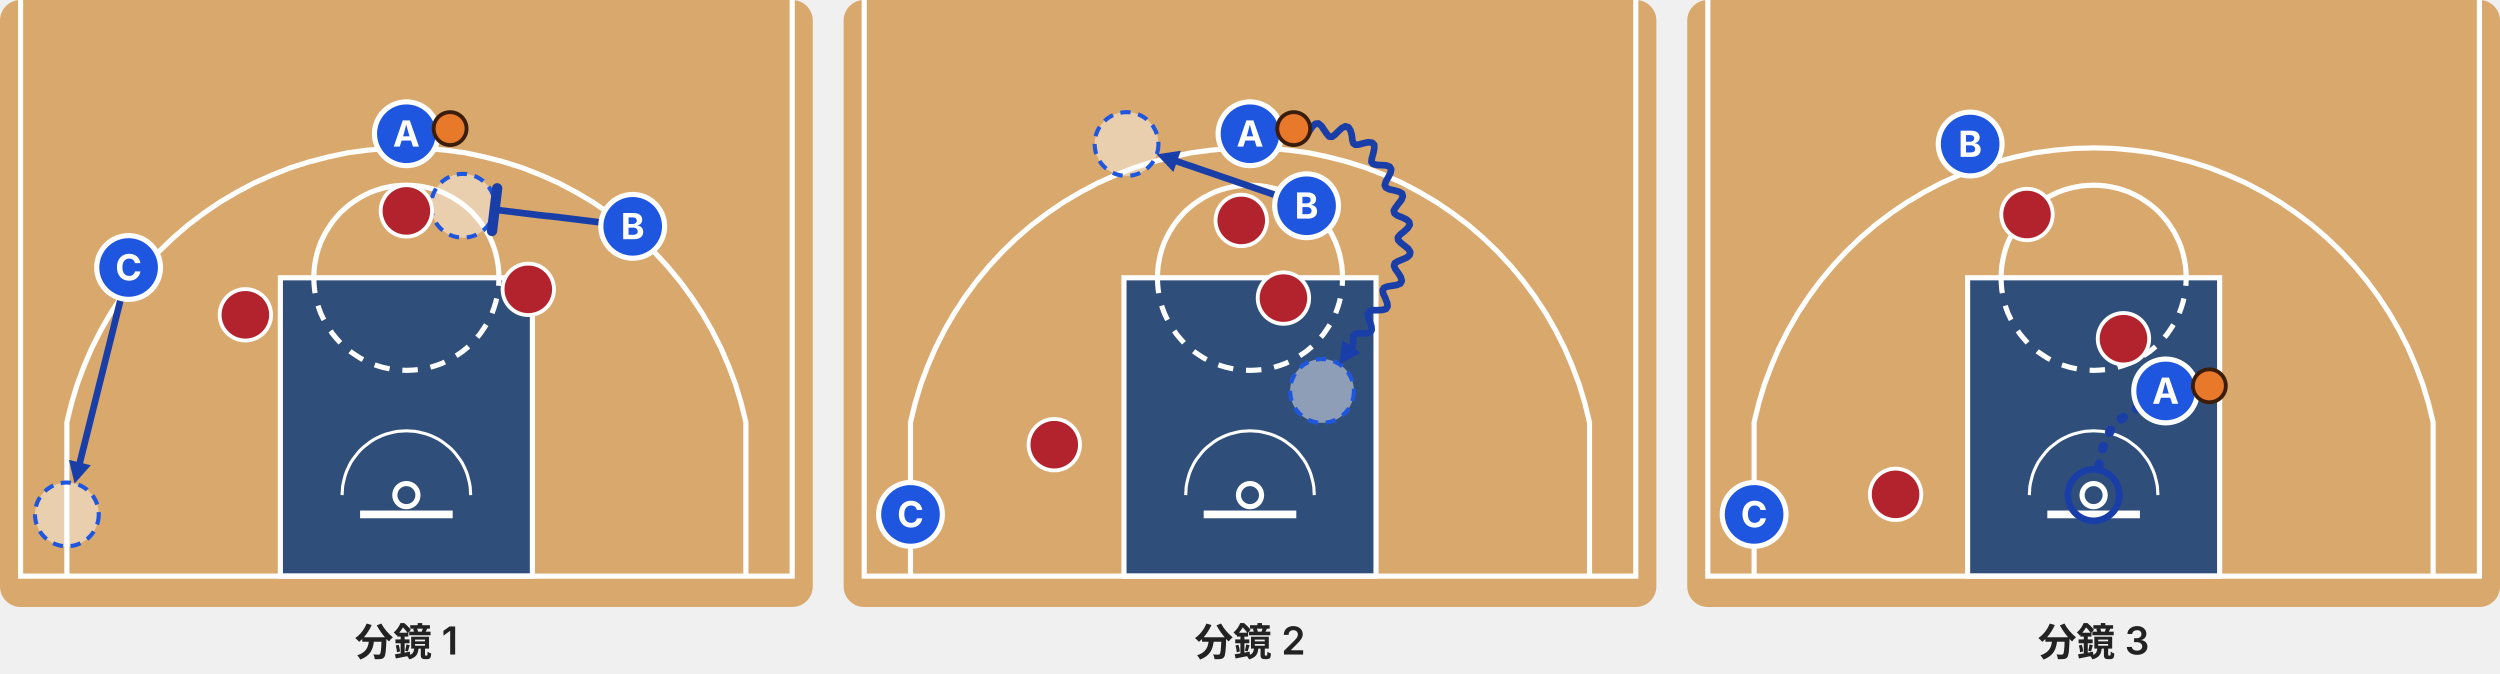
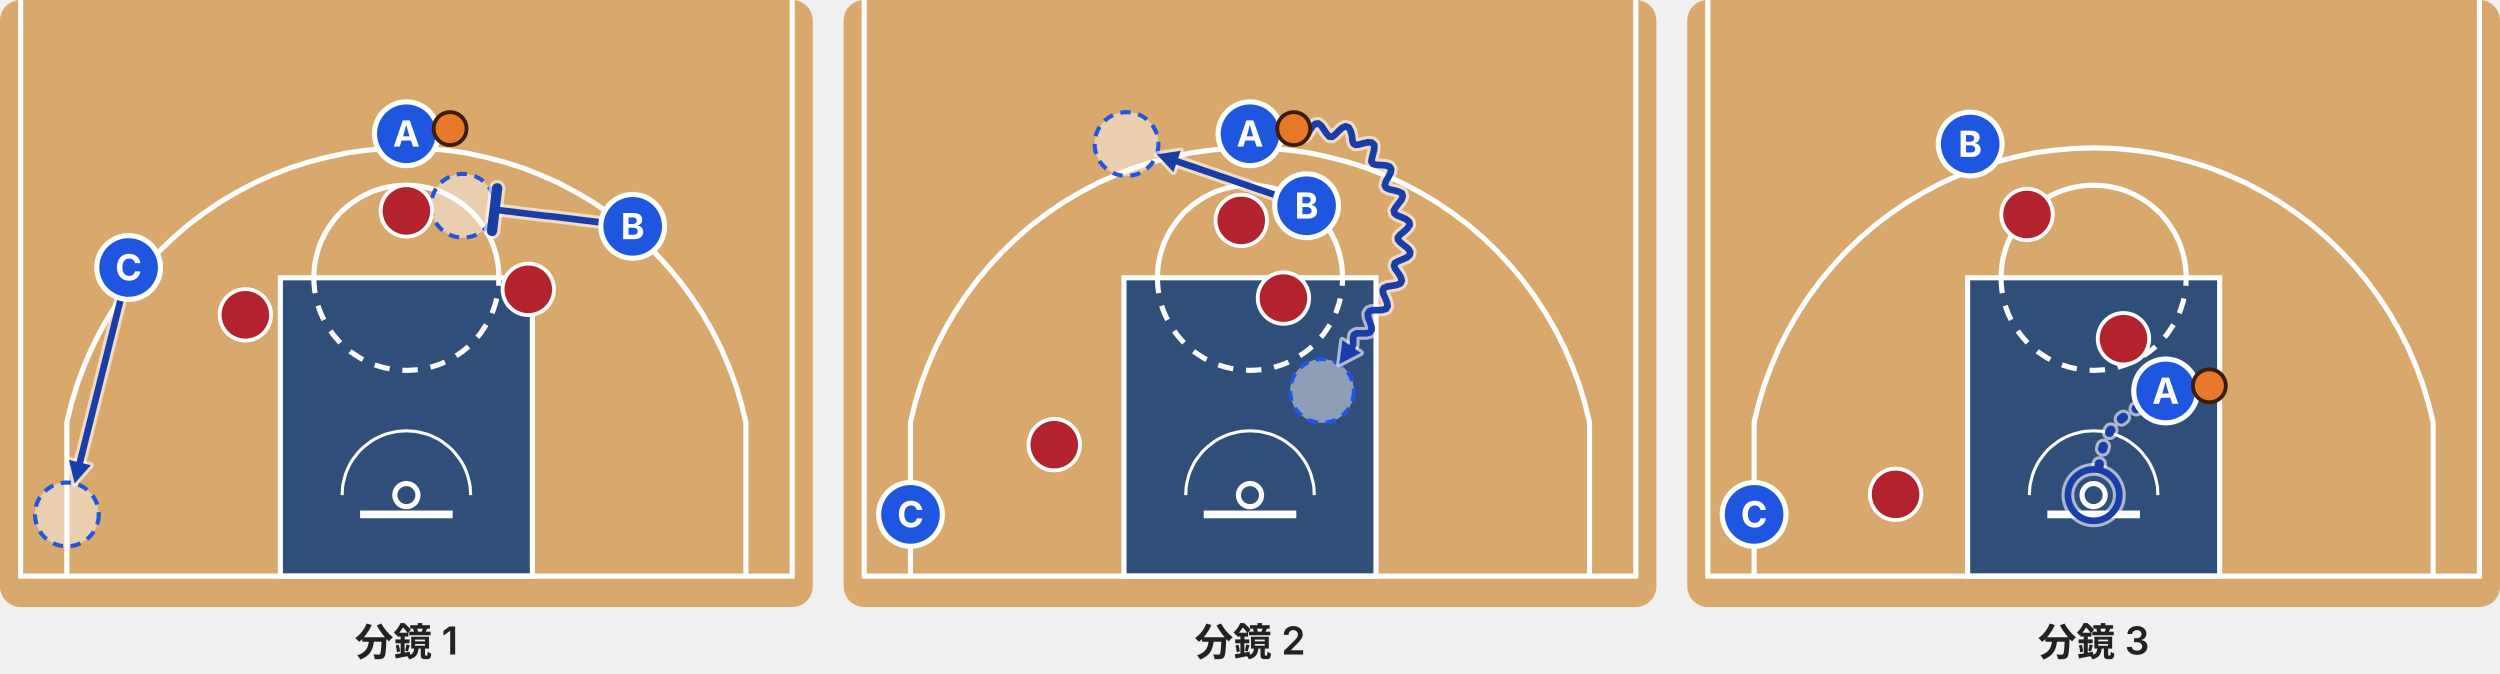
<svg xmlns="http://www.w3.org/2000/svg" viewBox="0 0 972.0 262.0" width="972.0" height="262.0" font-family="-apple-system, 'PingFang TC', 'Noto Sans TC', sans-serif">
  <g transform="translate(0,0)">
    <rect width="316.0" height="236.0" rx="8" fill="#d9a86c" />
    <rect x="109.0" y="108.0" width="98.0" height="116.0" fill="#2f4f7a" stroke="#ffffff" stroke-width="2" />
    <polyline points="8.0,0.0 8.0,224.0 308.0,224.0 308.0,0.0" fill="none" stroke="#ffffff" stroke-width="2" />
    <polyline points="194.0,108.0 193.9,105.6 193.7,103.3 193.3,101.0 192.8,98.7 192.1,96.4 191.3,94.2 190.3,92.1 189.2,90.0 187.9,88.0 186.6,86.1 185.1,84.3 183.5,82.5 181.7,80.9 179.9,79.4 178.0,78.1 176.0,76.8 173.9,75.7 171.8,74.7 169.6,73.9 167.3,73.2 165.0,72.7 162.7,72.3 160.4,72.1 158.0,72.0 155.6,72.1 153.3,72.3 151.0,72.7 148.7,73.2 146.4,73.9 144.2,74.7 142.1,75.7 140.0,76.8 138.0,78.1 136.1,79.4 134.3,80.9 132.5,82.5 130.9,84.3 129.4,86.1 128.1,88.0 126.8,90.0 125.7,92.1 124.7,94.2 123.9,96.4 123.2,98.7 122.7,101.0 122.3,103.3 122.1,105.6 122.0,108.0" fill="none" stroke="#ffffff" stroke-width="2" />
    <polyline points="122.0,108.0 122.1,110.4 122.3,112.7 122.7,115.0 123.2,117.3 123.9,119.6 124.7,121.8 125.7,123.9 126.8,126.0 128.1,128.0 129.4,129.9 130.9,131.7 132.5,133.5 134.3,135.1 136.1,136.6 138.0,137.9 140.0,139.2 142.1,140.3 144.2,141.3 146.4,142.1 148.7,142.8 151.0,143.3 153.3,143.7 155.6,143.9 158.0,144.0 160.4,143.9 162.7,143.7 165.0,143.3 167.3,142.8 169.6,142.1 171.8,141.3 173.9,140.3 176.0,139.2 178.0,137.9 179.9,136.6 181.7,135.1 183.5,133.5 185.1,131.7 186.6,129.9 187.9,128.0 189.2,126.0 190.3,123.9 191.3,121.8 192.1,119.6 192.8,117.3 193.3,115.0 193.7,112.7 193.9,110.4 194.0,108.0" fill="none" stroke="#ffffff" stroke-width="2" stroke-dasharray="6 5" />
    <polyline points="290.0,224.0 290.0,164.2 288.2,156.8 286.0,149.5 283.3,142.3 280.3,135.3 276.8,128.4 273.0,121.8 268.8,115.4 264.3,109.3 259.4,103.4 254.2,97.8 248.7,92.5 242.9,87.5 236.8,82.9 230.5,78.6 223.9,74.7 217.1,71.1 210.1,68.0 203.0,65.2 195.7,62.9 188.3,61.0 180.8,59.4 173.3,58.4 165.6,57.7 158.0,57.5 150.4,57.7 142.7,58.4 135.2,59.4 127.7,61.0 120.3,62.9 113.0,65.2 105.9,68.0 98.9,71.1 92.1,74.7 85.5,78.6 79.2,82.9 73.1,87.5 67.3,92.5 61.8,97.8 56.6,103.4 51.7,109.3 47.2,115.4 43.0,121.8 39.2,128.4 35.7,135.3 32.7,142.3 30.0,149.5 27.8,156.8 26.0,164.2 26.0,224.0" fill="none" stroke="#ffffff" stroke-width="2" />
    <polyline points="183.0,192.5 182.9,190.9 182.8,189.2 182.5,187.6 182.1,186.0 181.7,184.5 181.1,182.9 180.4,181.4 179.7,180.0 178.8,178.6 177.8,177.3 176.8,176.0 175.7,174.8 174.5,173.7 173.2,172.7 171.9,171.7 170.5,170.8 169.1,170.1 167.6,169.4 166.0,168.8 164.5,168.4 162.9,168.0 161.3,167.7 159.6,167.6 158.0,167.5 156.4,167.6 154.7,167.7 153.1,168.0 151.5,168.4 150.0,168.8 148.4,169.4 146.9,170.1 145.5,170.8 144.1,171.7 142.8,172.7 141.5,173.7 140.3,174.8 139.2,176.0 138.2,177.3 137.2,178.6 136.3,180.0 135.6,181.4 134.9,182.9 134.3,184.5 133.9,186.0 133.5,187.6 133.2,189.2 133.1,190.9 133.0,192.5" fill="none" stroke="#ffffff" stroke-width="1.2" />
    <line x1="140.0" y1="200.0" x2="176.0" y2="200.0" stroke="#ffffff" stroke-width="3" />
    <circle cx="158.0" cy="192.5" r="4.5" fill="none" stroke="#ffffff" stroke-width="2" />
    <circle cx="180.0" cy="80.0" r="12.4" fill="#ffffff" fill-opacity="0.45" stroke="#1f56e0" stroke-width="1.6" stroke-dasharray="4 3" />
    <circle cx="26.0" cy="200.0" r="12.4" fill="#ffffff" fill-opacity="0.45" stroke="#1f56e0" stroke-width="1.6" stroke-dasharray="4 3" />
+     <polyline points="233.7,86.5 231.3,86.2 228.9,85.9 226.4,85.6 224.0,85.3 221.6,85.0 219.1,84.7 216.7,84.4 214.2,84.1 211.8,83.9 209.3,83.6 206.9,83.3 204.4,83.0 202.0,82.7 199.6,82.4 197.1,82.1 194.7,81.8 192.3,81.5" fill="none" stroke="#ffffff" stroke-width="5.0" stroke-linecap="round" stroke-linejoin="round" stroke-opacity="0.6" fill-opacity="0.6" />
+     <line x1="191.3" y1="89.8" x2="193.3" y2="73.2" stroke="#ffffff" stroke-width="6.4" stroke-linecap="round" stroke-opacity="0.6" fill-opacity="0.6" />
    <polyline points="233.7,86.5 231.3,86.2 228.9,85.9 226.4,85.6 224.0,85.3 221.6,85.0 219.1,84.7 216.7,84.4 214.2,84.1 211.8,83.9 209.3,83.6 206.9,83.3 204.4,83.0 202.0,82.7 199.6,82.4 197.1,82.1 194.7,81.8 192.3,81.5" fill="none" stroke="#1a3ea8" stroke-width="2.6" stroke-linecap="round" stroke-linejoin="round" />
-     <line x1="191.3" y1="89.8" x2="193.3" y2="73.2" stroke="#1a3ea8" stroke-width="4" stroke-linecap="round" />
+     <line x1="191.3" y1="89.8" x2="193.3" y2="73.2" stroke="#1a3ea8" stroke-width="4.0" stroke-linecap="round" />
+     <polyline points="47.0,116.0 46.4,118.4 45.8,120.8 45.2,123.2 44.6,125.6 44.0,128.0 43.4,130.4 42.8,132.8 42.2,135.2 41.6,137.6 41.0,140.0 40.4,142.4 39.8,144.8 39.2,147.2 38.6,149.6 38.0,152.0 37.4,154.4 36.8,156.8 36.2,159.2 35.6,161.6 35.0,164.0 34.4,166.4 33.8,168.8 33.2,171.2 32.6,173.6 32.0,176.0 31.4,178.4 30.8,180.8 30.7,181.4" fill="none" stroke="#ffffff" stroke-width="5.0" stroke-linecap="round" stroke-linejoin="round" stroke-opacity="0.6" fill-opacity="0.6" />
+     <polygon points="29.0,188.0 35.3,180.9 26.8,178.8" fill="#ffffff" stroke="#ffffff" stroke-width="2.4" stroke-linejoin="round" stroke-opacity="0.6" fill-opacity="0.6" />
    <polyline points="47.0,116.0 46.4,118.4 45.8,120.8 45.2,123.2 44.6,125.6 44.0,128.0 43.4,130.4 42.8,132.8 42.2,135.2 41.6,137.6 41.0,140.0 40.4,142.4 39.8,144.8 39.2,147.2 38.6,149.6 38.0,152.0 37.4,154.4 36.8,156.8 36.2,159.2 35.6,161.6 35.0,164.0 34.4,166.4 33.8,168.8 33.2,171.2 32.6,173.6 32.0,176.0 31.4,178.4 30.8,180.8 30.7,181.4" fill="none" stroke="#1a3ea8" stroke-width="2.6" stroke-linecap="round" stroke-linejoin="round" />
    <polygon points="29.0,188.0 35.3,180.9 26.8,178.8" fill="#1a3ea8" />
    <circle cx="158.0" cy="82.0" r="10.0" fill="#b3232d" stroke="#fff" stroke-width="1.5" />
    <circle cx="205.4" cy="112.5" r="10.0" fill="#b3232d" stroke="#fff" stroke-width="1.5" />
    <circle cx="95.4" cy="122.4" r="10.0" fill="#b3232d" stroke="#fff" stroke-width="1.5" />
    <circle cx="158.0" cy="52.0" r="12.4" fill="#1f56e0" stroke="#fff" stroke-width="2" />
    <text x="158.0" y="57.0" font-size="14" font-weight="700" fill="#fff" text-anchor="middle">A</text>
    <circle cx="246.0" cy="88.0" r="12.4" fill="#1f56e0" stroke="#fff" stroke-width="2" />
    <text x="246.0" y="93.0" font-size="14" font-weight="700" fill="#fff" text-anchor="middle">B</text>
    <circle cx="50.0" cy="104.0" r="12.4" fill="#1f56e0" stroke="#fff" stroke-width="2" />
    <text x="50.0" y="109.0" font-size="14" font-weight="700" fill="#fff" text-anchor="middle">C</text>
    <circle cx="175.0" cy="50.0" r="6.4" fill="#e8782a" stroke="#3b1d0b" stroke-width="1.5" />
    <text x="158.0" y="255.0" font-size="15" font-weight="600" fill="#222" text-anchor="middle">分鏡 1</text>
  </g>
  <g transform="translate(328,0)">
    <rect width="316.0" height="236.0" rx="8" fill="#d9a86c" />
    <rect x="109.0" y="108.0" width="98.0" height="116.0" fill="#2f4f7a" stroke="#ffffff" stroke-width="2" />
    <polyline points="8.0,0.0 8.0,224.0 308.0,224.0 308.0,0.0" fill="none" stroke="#ffffff" stroke-width="2" />
    <polyline points="194.0,108.0 193.9,105.6 193.7,103.3 193.3,101.0 192.8,98.7 192.1,96.4 191.3,94.2 190.3,92.1 189.2,90.0 187.9,88.0 186.6,86.1 185.1,84.3 183.5,82.5 181.7,80.9 179.9,79.4 178.0,78.1 176.0,76.8 173.9,75.7 171.8,74.7 169.6,73.9 167.3,73.2 165.0,72.7 162.7,72.3 160.4,72.1 158.0,72.0 155.6,72.1 153.3,72.3 151.0,72.7 148.7,73.2 146.4,73.9 144.2,74.7 142.1,75.7 140.0,76.8 138.0,78.1 136.1,79.4 134.3,80.9 132.5,82.5 130.9,84.3 129.4,86.1 128.1,88.0 126.8,90.0 125.7,92.1 124.7,94.2 123.9,96.4 123.2,98.7 122.7,101.0 122.3,103.3 122.1,105.6 122.0,108.0" fill="none" stroke="#ffffff" stroke-width="2" />
    <polyline points="122.0,108.0 122.1,110.4 122.3,112.7 122.7,115.0 123.2,117.3 123.9,119.6 124.7,121.8 125.7,123.9 126.8,126.0 128.1,128.0 129.4,129.9 130.9,131.7 132.5,133.5 134.3,135.1 136.1,136.6 138.0,137.9 140.0,139.2 142.1,140.3 144.2,141.3 146.4,142.1 148.7,142.8 151.0,143.3 153.3,143.7 155.6,143.9 158.0,144.0 160.4,143.9 162.7,143.7 165.0,143.3 167.3,142.8 169.6,142.1 171.8,141.3 173.9,140.3 176.0,139.2 178.0,137.9 179.9,136.6 181.7,135.1 183.5,133.5 185.1,131.7 186.6,129.9 187.9,128.0 189.2,126.0 190.3,123.9 191.3,121.8 192.1,119.6 192.8,117.3 193.3,115.0 193.7,112.7 193.9,110.4 194.0,108.0" fill="none" stroke="#ffffff" stroke-width="2" stroke-dasharray="6 5" />
    <polyline points="290.0,224.0 290.0,164.2 288.2,156.8 286.0,149.5 283.3,142.3 280.3,135.3 276.8,128.4 273.0,121.8 268.8,115.4 264.3,109.3 259.4,103.4 254.2,97.8 248.7,92.5 242.9,87.5 236.8,82.9 230.5,78.6 223.9,74.7 217.1,71.1 210.1,68.0 203.0,65.2 195.7,62.9 188.3,61.0 180.8,59.4 173.3,58.4 165.6,57.7 158.0,57.5 150.4,57.7 142.7,58.4 135.2,59.4 127.7,61.0 120.3,62.9 113.0,65.2 105.9,68.0 98.9,71.1 92.1,74.7 85.5,78.6 79.2,82.9 73.1,87.5 67.3,92.5 61.8,97.8 56.6,103.4 51.7,109.3 47.2,115.4 43.0,121.8 39.2,128.4 35.7,135.3 32.7,142.3 30.0,149.5 27.8,156.8 26.0,164.2 26.0,224.0" fill="none" stroke="#ffffff" stroke-width="2" />
    <polyline points="183.0,192.5 182.9,190.9 182.8,189.2 182.5,187.6 182.1,186.0 181.7,184.5 181.1,182.9 180.4,181.4 179.7,180.0 178.8,178.6 177.8,177.3 176.8,176.0 175.7,174.8 174.5,173.7 173.2,172.7 171.9,171.7 170.5,170.8 169.1,170.1 167.6,169.4 166.0,168.8 164.5,168.4 162.9,168.0 161.3,167.7 159.6,167.6 158.0,167.5 156.4,167.6 154.7,167.7 153.1,168.0 151.5,168.4 150.0,168.8 148.4,169.4 146.9,170.1 145.5,170.8 144.1,171.7 142.8,172.7 141.5,173.7 140.3,174.8 139.2,176.0 138.2,177.3 137.2,178.6 136.3,180.0 135.6,181.4 134.9,182.9 134.3,184.5 133.9,186.0 133.5,187.6 133.2,189.2 133.1,190.9 133.0,192.5" fill="none" stroke="#ffffff" stroke-width="1.2" />
    <line x1="140.0" y1="200.0" x2="176.0" y2="200.0" stroke="#ffffff" stroke-width="3" />
    <circle cx="158.0" cy="192.5" r="4.5" fill="none" stroke="#ffffff" stroke-width="2" />
    <circle cx="186.0" cy="152.0" r="12.4" fill="#ffffff" fill-opacity="0.45" stroke="#1f56e0" stroke-width="1.6" stroke-dasharray="4 3" />
    <circle cx="110.0" cy="56.0" r="12.4" fill="#ffffff" fill-opacity="0.45" stroke="#1f56e0" stroke-width="1.6" stroke-dasharray="4 3" />
+     <polyline points="170.4,51.5 171.5,51.2 172.5,50.5 173.6,50.0 174.7,50.2 175.9,51.0 177.1,52.4 178.2,53.3 179.3,53.2 180.3,52.2 181.3,50.6 182.4,49.0 183.5,48.1 184.6,48.0 185.8,49.0 186.8,50.5 187.9,52.1 188.8,53.1 189.9,53.2 191.0,52.4 192.3,51.1 193.7,49.8 195.1,49.1 196.3,49.5 197.1,50.8 197.6,52.6 197.8,54.5 198.2,55.8 199.0,56.3 200.3,56.2 202.1,55.7 204.0,55.3 205.5,55.5 206.3,56.3 206.3,57.8 205.9,59.7 205.4,61.5 205.2,62.9 205.8,63.7 207.2,64.1 209.1,64.2 210.9,64.3 212.3,64.8 212.9,65.8 212.6,67.3 211.7,69.0 210.8,70.6 210.4,72.0 210.8,72.9 212.1,73.6 214.0,74.0 215.8,74.5 217.1,75.2 217.4,76.3 216.9,77.7 215.7,79.2 214.6,80.7 213.9,81.9 214.2,83.0 215.3,83.8 217.1,84.5 218.8,85.3 219.9,86.3 220.1,87.4 219.3,88.7 217.9,90.0 216.4,91.2 215.5,92.3 215.6,93.3 216.5,94.3 218.0,95.5 219.5,96.7 220.3,98.0 220.1,99.1 219.0,100.1 217.2,100.9 215.5,101.6 214.3,102.3 214.0,103.3 214.5,104.6 215.6,106.1 216.6,107.7 217.0,109.2 216.5,110.2 215.1,110.8 213.3,111.1 211.4,111.4 210.1,111.9 209.6,112.8 209.8,114.2 210.6,115.9 211.3,117.7 211.5,119.1 210.9,120.1 209.5,120.5 207.7,120.6 205.8,120.6 204.4,121.0 203.8,121.9 203.9,123.3 204.6,125.1 205.2,126.9 205.3,128.3 204.7,129.2 203.2,129.6 201.4,129.6 199.5,129.6 198.4,130.2 198.1,131.3 198.1,132.7 198.1,134.0 197.7,135.1 196.9,135.9 196.7,136.0" fill="none" stroke="#ffffff" stroke-width="5.0" stroke-linecap="round" stroke-linejoin="round" stroke-opacity="0.6" fill-opacity="0.6" />
+     <polygon points="192.7,141.6 201.1,137.2 193.9,132.2" fill="#ffffff" stroke="#ffffff" stroke-width="2.4" stroke-linejoin="round" stroke-opacity="0.6" fill-opacity="0.6" />
    <polyline points="170.4,51.5 171.5,51.2 172.5,50.5 173.6,50.0 174.7,50.2 175.9,51.0 177.1,52.4 178.2,53.3 179.3,53.2 180.3,52.2 181.3,50.6 182.4,49.0 183.5,48.1 184.6,48.0 185.8,49.0 186.8,50.5 187.9,52.1 188.8,53.1 189.9,53.2 191.0,52.4 192.3,51.1 193.7,49.8 195.1,49.1 196.3,49.5 197.1,50.8 197.6,52.6 197.8,54.5 198.2,55.8 199.0,56.3 200.3,56.2 202.1,55.7 204.0,55.3 205.5,55.5 206.3,56.3 206.3,57.8 205.9,59.7 205.4,61.5 205.2,62.9 205.8,63.7 207.2,64.1 209.1,64.2 210.9,64.3 212.3,64.8 212.9,65.8 212.6,67.3 211.7,69.0 210.8,70.6 210.4,72.0 210.8,72.9 212.1,73.6 214.0,74.0 215.8,74.5 217.1,75.2 217.4,76.3 216.9,77.7 215.7,79.2 214.6,80.7 213.9,81.9 214.2,83.0 215.3,83.8 217.1,84.5 218.8,85.3 219.9,86.3 220.1,87.4 219.3,88.7 217.9,90.0 216.4,91.2 215.5,92.3 215.6,93.3 216.5,94.3 218.0,95.5 219.5,96.7 220.3,98.0 220.1,99.1 219.0,100.1 217.2,100.9 215.5,101.6 214.3,102.3 214.0,103.3 214.5,104.6 215.6,106.1 216.6,107.7 217.0,109.2 216.5,110.2 215.1,110.8 213.3,111.1 211.4,111.4 210.1,111.9 209.6,112.8 209.8,114.2 210.6,115.9 211.3,117.7 211.5,119.1 210.9,120.1 209.5,120.5 207.7,120.6 205.8,120.6 204.4,121.0 203.8,121.9 203.9,123.3 204.6,125.1 205.2,126.9 205.3,128.3 204.7,129.2 203.2,129.6 201.4,129.6 199.5,129.6 198.4,130.2 198.1,131.3 198.1,132.7 198.1,134.0 197.7,135.1 196.9,135.9 196.7,136.0" fill="none" stroke="#1a3ea8" stroke-width="2.6" stroke-linecap="round" stroke-linejoin="round" />
    <polygon points="192.7,141.6 201.1,137.2 193.9,132.2" fill="#1a3ea8" />
+     <polyline points="168.3,76.0 166.0,75.2 163.7,74.4 161.3,73.6 159.0,72.8 156.7,72.0 154.3,71.2 152.0,70.4 149.7,69.6 147.3,68.8 145.0,68.0 142.7,67.2 140.3,66.4 138.0,65.6 135.7,64.8 133.3,64.0 131.0,63.2 128.7,62.4 128.2,62.2" fill="none" stroke="#ffffff" stroke-width="5.0" stroke-linecap="round" stroke-linejoin="round" stroke-opacity="0.6" fill-opacity="0.6" />
+     <polygon points="121.7,60.0 128.2,66.9 131.1,58.6" fill="#ffffff" stroke="#ffffff" stroke-width="2.4" stroke-linejoin="round" stroke-opacity="0.6" fill-opacity="0.6" />
    <polyline points="168.3,76.0 166.0,75.2 163.7,74.4 161.3,73.6 159.0,72.8 156.7,72.0 154.3,71.2 152.0,70.4 149.7,69.6 147.3,68.8 145.0,68.0 142.7,67.2 140.3,66.4 138.0,65.6 135.7,64.8 133.3,64.0 131.0,63.2 128.7,62.4 128.2,62.2" fill="none" stroke="#1a3ea8" stroke-width="2.6" stroke-linecap="round" stroke-linejoin="round" />
    <polygon points="121.7,60.0 128.2,66.9 131.1,58.6" fill="#1a3ea8" />
    <circle cx="154.6" cy="85.7" r="10.0" fill="#b3232d" stroke="#fff" stroke-width="1.5" />
    <circle cx="171.0" cy="115.9" r="10.0" fill="#b3232d" stroke="#fff" stroke-width="1.5" />
    <circle cx="81.9" cy="172.9" r="10.0" fill="#b3232d" stroke="#fff" stroke-width="1.5" />
    <circle cx="158.0" cy="52.0" r="12.4" fill="#1f56e0" stroke="#fff" stroke-width="2" />
    <text x="158.0" y="57.0" font-size="14" font-weight="700" fill="#fff" text-anchor="middle">A</text>
    <circle cx="180.0" cy="80.0" r="12.4" fill="#1f56e0" stroke="#fff" stroke-width="2" />
    <text x="180.0" y="85.0" font-size="14" font-weight="700" fill="#fff" text-anchor="middle">B</text>
    <circle cx="26.0" cy="200.0" r="12.4" fill="#1f56e0" stroke="#fff" stroke-width="2" />
    <text x="26.0" y="205.0" font-size="14" font-weight="700" fill="#fff" text-anchor="middle">C</text>
    <circle cx="175.0" cy="50.0" r="6.4" fill="#e8782a" stroke="#3b1d0b" stroke-width="1.5" />
    <text x="158.0" y="255.0" font-size="15" font-weight="600" fill="#222" text-anchor="middle">分鏡 2</text>
  </g>
  <g transform="translate(656,0)">
    <rect width="316.0" height="236.0" rx="8" fill="#d9a86c" />
    <rect x="109.0" y="108.0" width="98.0" height="116.0" fill="#2f4f7a" stroke="#ffffff" stroke-width="2" />
    <polyline points="8.0,0.0 8.0,224.0 308.0,224.0 308.0,0.0" fill="none" stroke="#ffffff" stroke-width="2" />
    <polyline points="194.0,108.0 193.9,105.6 193.7,103.3 193.3,101.0 192.8,98.7 192.1,96.4 191.3,94.2 190.3,92.1 189.2,90.0 187.9,88.0 186.6,86.1 185.1,84.3 183.5,82.5 181.7,80.9 179.9,79.4 178.0,78.1 176.0,76.8 173.9,75.7 171.8,74.7 169.6,73.9 167.3,73.2 165.0,72.7 162.7,72.3 160.4,72.1 158.0,72.0 155.6,72.1 153.3,72.3 151.0,72.7 148.7,73.2 146.4,73.9 144.2,74.7 142.1,75.7 140.0,76.8 138.0,78.1 136.1,79.4 134.3,80.9 132.5,82.5 130.9,84.3 129.4,86.1 128.1,88.0 126.8,90.0 125.7,92.1 124.7,94.2 123.9,96.4 123.2,98.7 122.7,101.0 122.3,103.3 122.1,105.6 122.0,108.0" fill="none" stroke="#ffffff" stroke-width="2" />
    <polyline points="122.0,108.0 122.1,110.4 122.3,112.7 122.7,115.0 123.2,117.3 123.9,119.6 124.7,121.8 125.7,123.9 126.8,126.0 128.1,128.0 129.4,129.9 130.9,131.7 132.5,133.5 134.3,135.1 136.1,136.6 138.0,137.9 140.0,139.2 142.1,140.3 144.2,141.3 146.4,142.1 148.7,142.8 151.0,143.3 153.3,143.7 155.6,143.9 158.0,144.0 160.4,143.9 162.7,143.7 165.0,143.3 167.3,142.8 169.6,142.1 171.8,141.3 173.9,140.3 176.0,139.2 178.0,137.9 179.9,136.6 181.7,135.1 183.5,133.5 185.1,131.7 186.6,129.9 187.9,128.0 189.2,126.0 190.3,123.9 191.3,121.8 192.1,119.6 192.8,117.3 193.3,115.0 193.7,112.7 193.9,110.4 194.0,108.0" fill="none" stroke="#ffffff" stroke-width="2" stroke-dasharray="6 5" />
    <polyline points="290.0,224.0 290.0,164.2 288.2,156.8 286.0,149.5 283.3,142.3 280.3,135.3 276.8,128.4 273.0,121.8 268.8,115.4 264.3,109.3 259.4,103.4 254.2,97.8 248.7,92.5 242.9,87.5 236.8,82.9 230.5,78.6 223.9,74.7 217.1,71.1 210.1,68.0 203.0,65.2 195.7,62.9 188.3,61.0 180.8,59.4 173.3,58.4 165.6,57.7 158.0,57.5 150.4,57.7 142.7,58.4 135.2,59.4 127.7,61.0 120.3,62.9 113.0,65.2 105.9,68.0 98.9,71.1 92.1,74.7 85.5,78.6 79.2,82.9 73.1,87.5 67.3,92.5 61.8,97.8 56.6,103.4 51.7,109.3 47.2,115.4 43.0,121.8 39.2,128.4 35.7,135.3 32.7,142.3 30.0,149.5 27.8,156.8 26.0,164.2 26.0,224.0" fill="none" stroke="#ffffff" stroke-width="2" />
    <polyline points="183.0,192.5 182.9,190.9 182.8,189.2 182.5,187.6 182.1,186.0 181.7,184.5 181.1,182.9 180.4,181.4 179.7,180.0 178.8,178.6 177.8,177.3 176.8,176.0 175.7,174.8 174.5,173.7 173.2,172.7 171.9,171.7 170.5,170.8 169.1,170.1 167.6,169.4 166.0,168.8 164.5,168.4 162.9,168.0 161.3,167.7 159.6,167.6 158.0,167.5 156.4,167.6 154.7,167.7 153.1,168.0 151.5,168.4 150.0,168.8 148.4,169.4 146.9,170.1 145.5,170.8 144.1,171.7 142.8,172.7 141.5,173.7 140.3,174.8 139.2,176.0 138.2,177.3 137.2,178.6 136.3,180.0 135.6,181.4 134.9,182.9 134.3,184.5 133.9,186.0 133.5,187.6 133.2,189.2 133.1,190.9 133.0,192.5" fill="none" stroke="#ffffff" stroke-width="1.2" />
    <line x1="140.0" y1="200.0" x2="176.0" y2="200.0" stroke="#ffffff" stroke-width="3" />
    <circle cx="158.0" cy="192.5" r="4.5" fill="none" stroke="#ffffff" stroke-width="2" />
+     <polyline points="175.4,158.4 173.4,159.6 171.4,160.9 169.5,162.3 167.7,163.8 166.1,165.4 164.7,167.2 163.6,169.1 162.6,171.2 161.8,173.4 161.2,175.7 160.7,178.0 160.2,180.4 159.9,182.7" fill="none" stroke="#ffffff" stroke-width="6.0" stroke-linecap="round" stroke-linejoin="round" stroke-opacity="0.6" fill-opacity="0.6" stroke-dasharray="1 6" />
+     <circle cx="158.0" cy="192.5" r="10.0" fill="none" stroke="#ffffff" stroke-width="5.0" stroke-opacity="0.6" fill-opacity="0.6" />
    <polyline points="175.4,158.4 173.4,159.6 171.4,160.9 169.5,162.3 167.7,163.8 166.1,165.4 164.7,167.2 163.6,169.1 162.6,171.2 161.8,173.4 161.2,175.7 160.7,178.0 160.2,180.4 159.9,182.7" fill="none" stroke="#1a3ea8" stroke-width="3.6" stroke-linecap="round" stroke-linejoin="round" stroke-dasharray="1 6" />
    <circle cx="158.0" cy="192.5" r="10.0" fill="none" stroke="#1a3ea8" stroke-width="2.6" />
    <circle cx="132.1" cy="83.4" r="10.0" fill="#b3232d" stroke="#fff" stroke-width="1.5" />
    <circle cx="169.6" cy="131.7" r="10.0" fill="#b3232d" stroke="#fff" stroke-width="1.5" />
    <circle cx="81.0" cy="192.2" r="10.0" fill="#b3232d" stroke="#fff" stroke-width="1.5" />
    <circle cx="186.0" cy="152.0" r="12.4" fill="#1f56e0" stroke="#fff" stroke-width="2" />
    <text x="186.0" y="157.0" font-size="14" font-weight="700" fill="#fff" text-anchor="middle">A</text>
    <circle cx="110.0" cy="56.0" r="12.4" fill="#1f56e0" stroke="#fff" stroke-width="2" />
    <text x="110.0" y="61.0" font-size="14" font-weight="700" fill="#fff" text-anchor="middle">B</text>
    <circle cx="26.0" cy="200.0" r="12.4" fill="#1f56e0" stroke="#fff" stroke-width="2" />
    <text x="26.0" y="205.0" font-size="14" font-weight="700" fill="#fff" text-anchor="middle">C</text>
    <circle cx="203.0" cy="150.0" r="6.4" fill="#e8782a" stroke="#3b1d0b" stroke-width="1.5" />
    <text x="158.0" y="255.0" font-size="15" font-weight="600" fill="#222" text-anchor="middle">分鏡 3</text>
  </g>
</svg>
